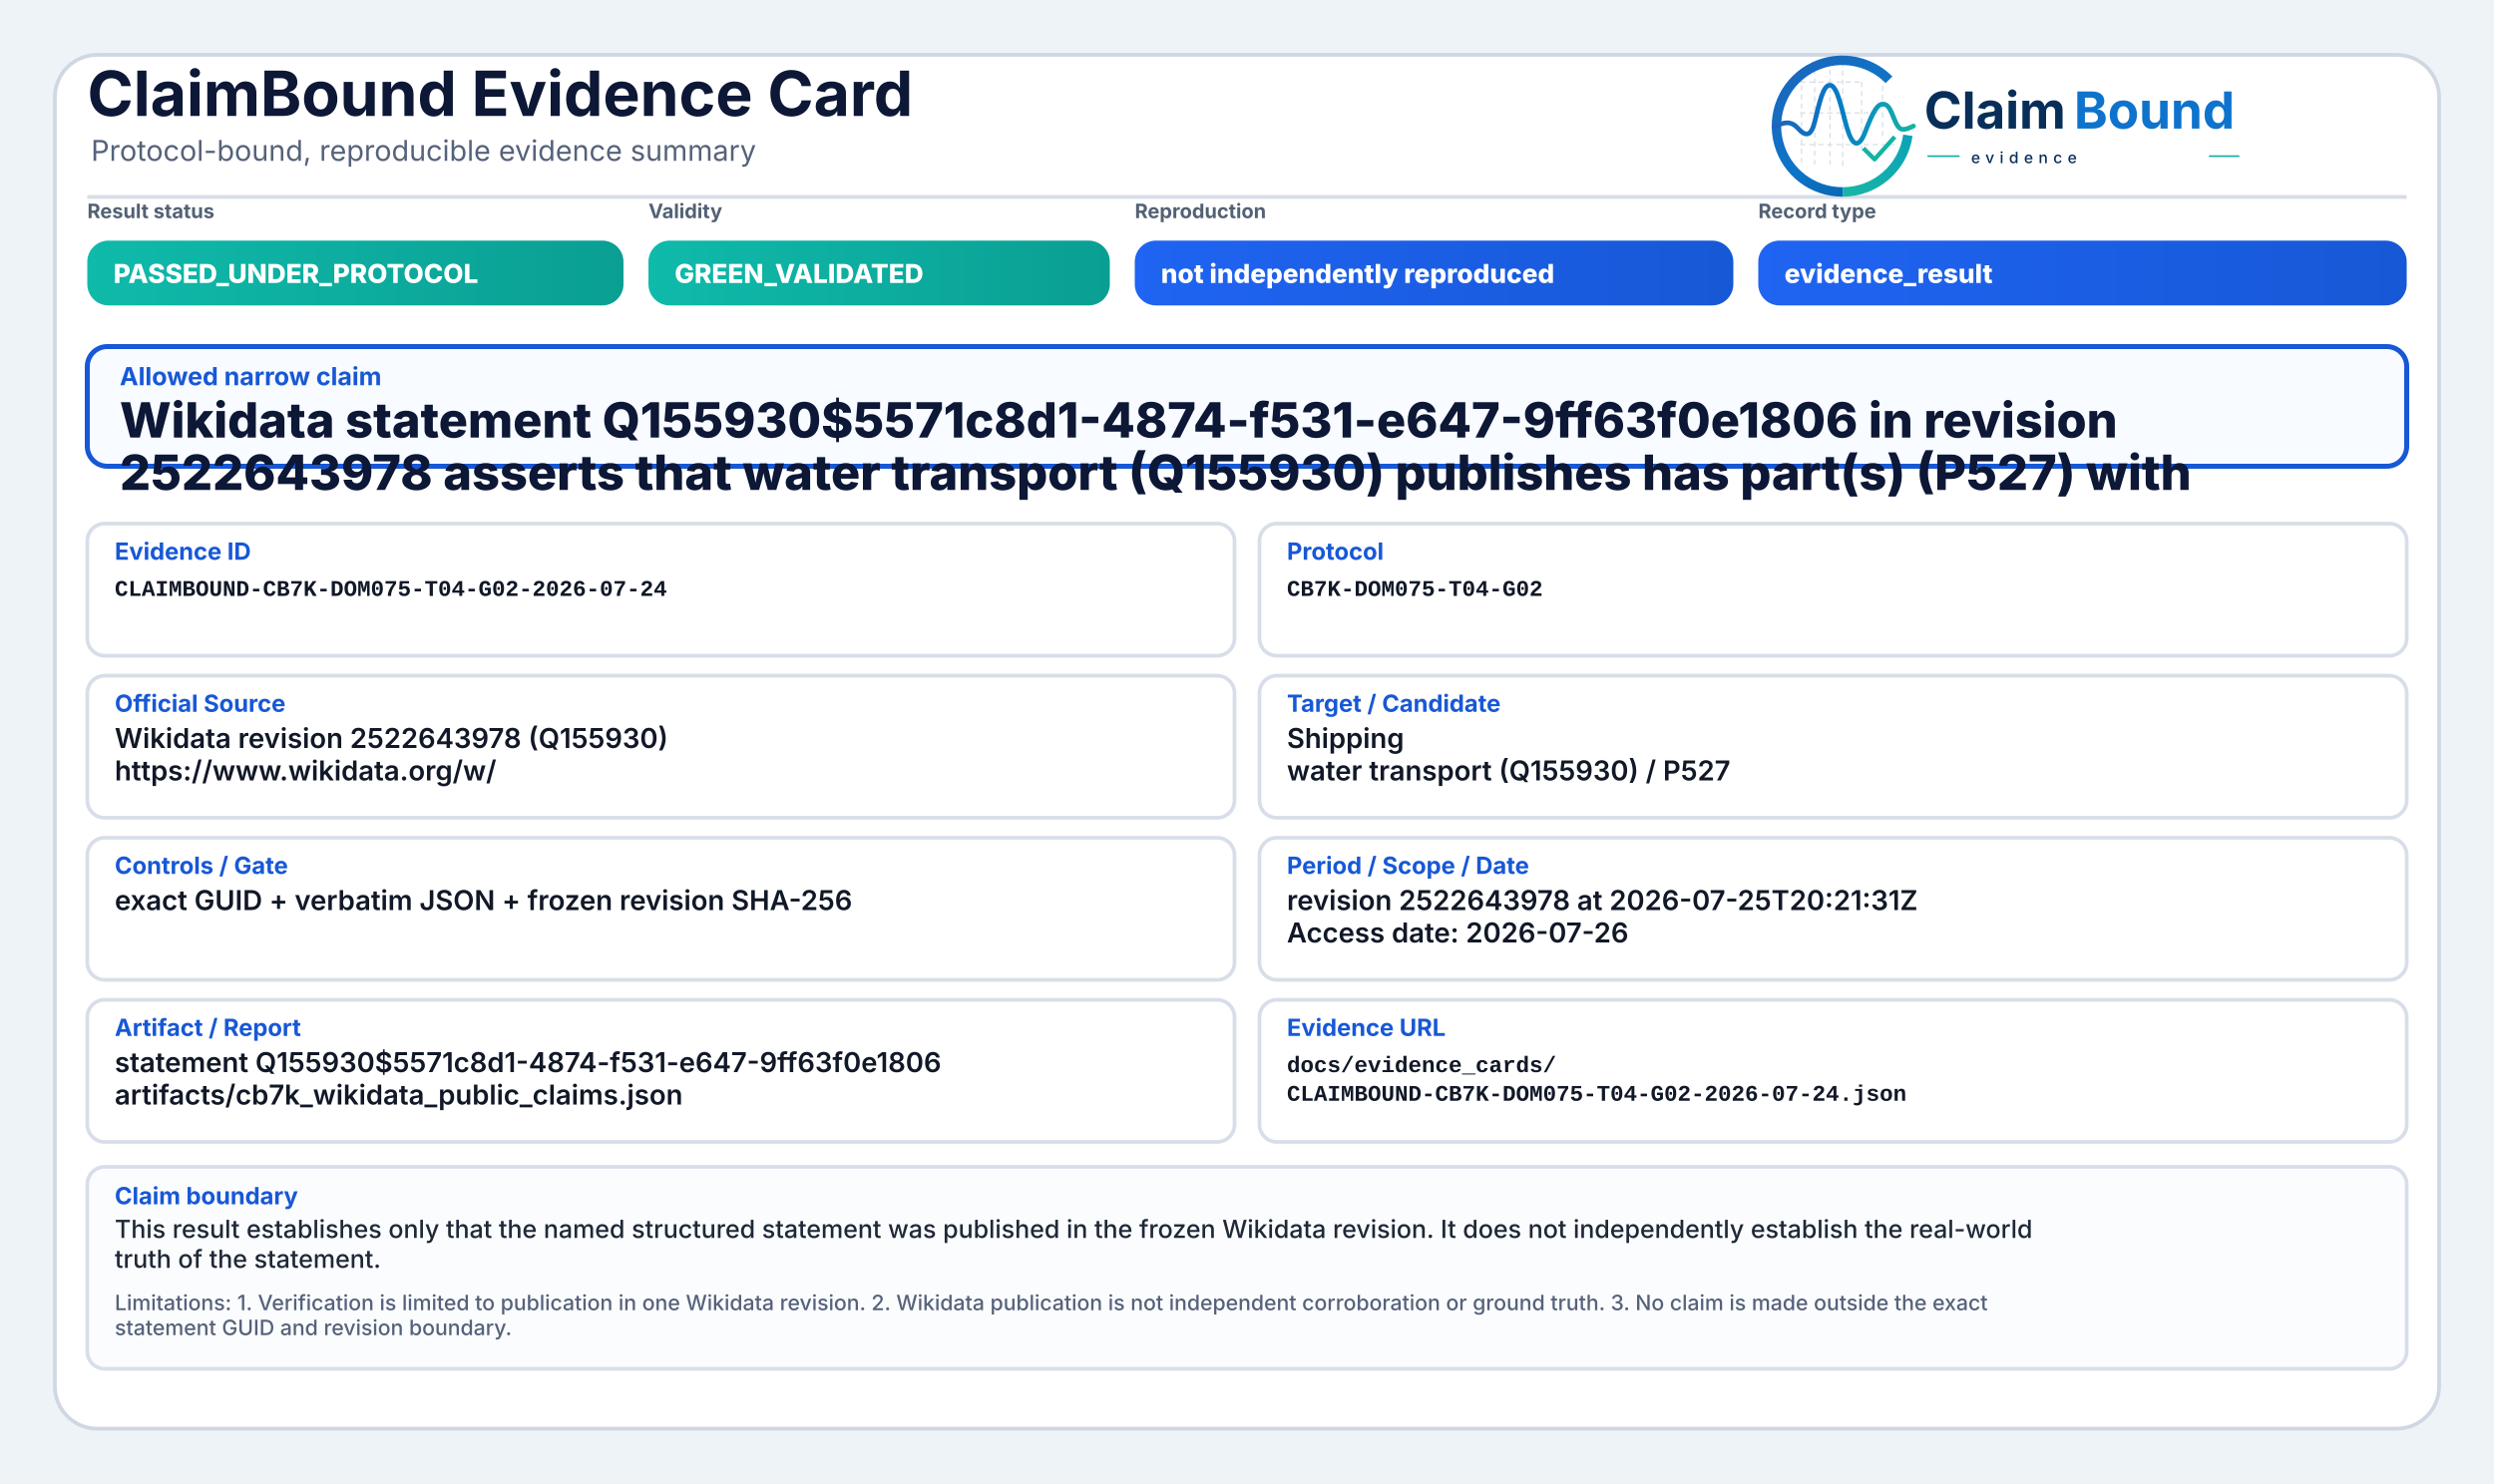
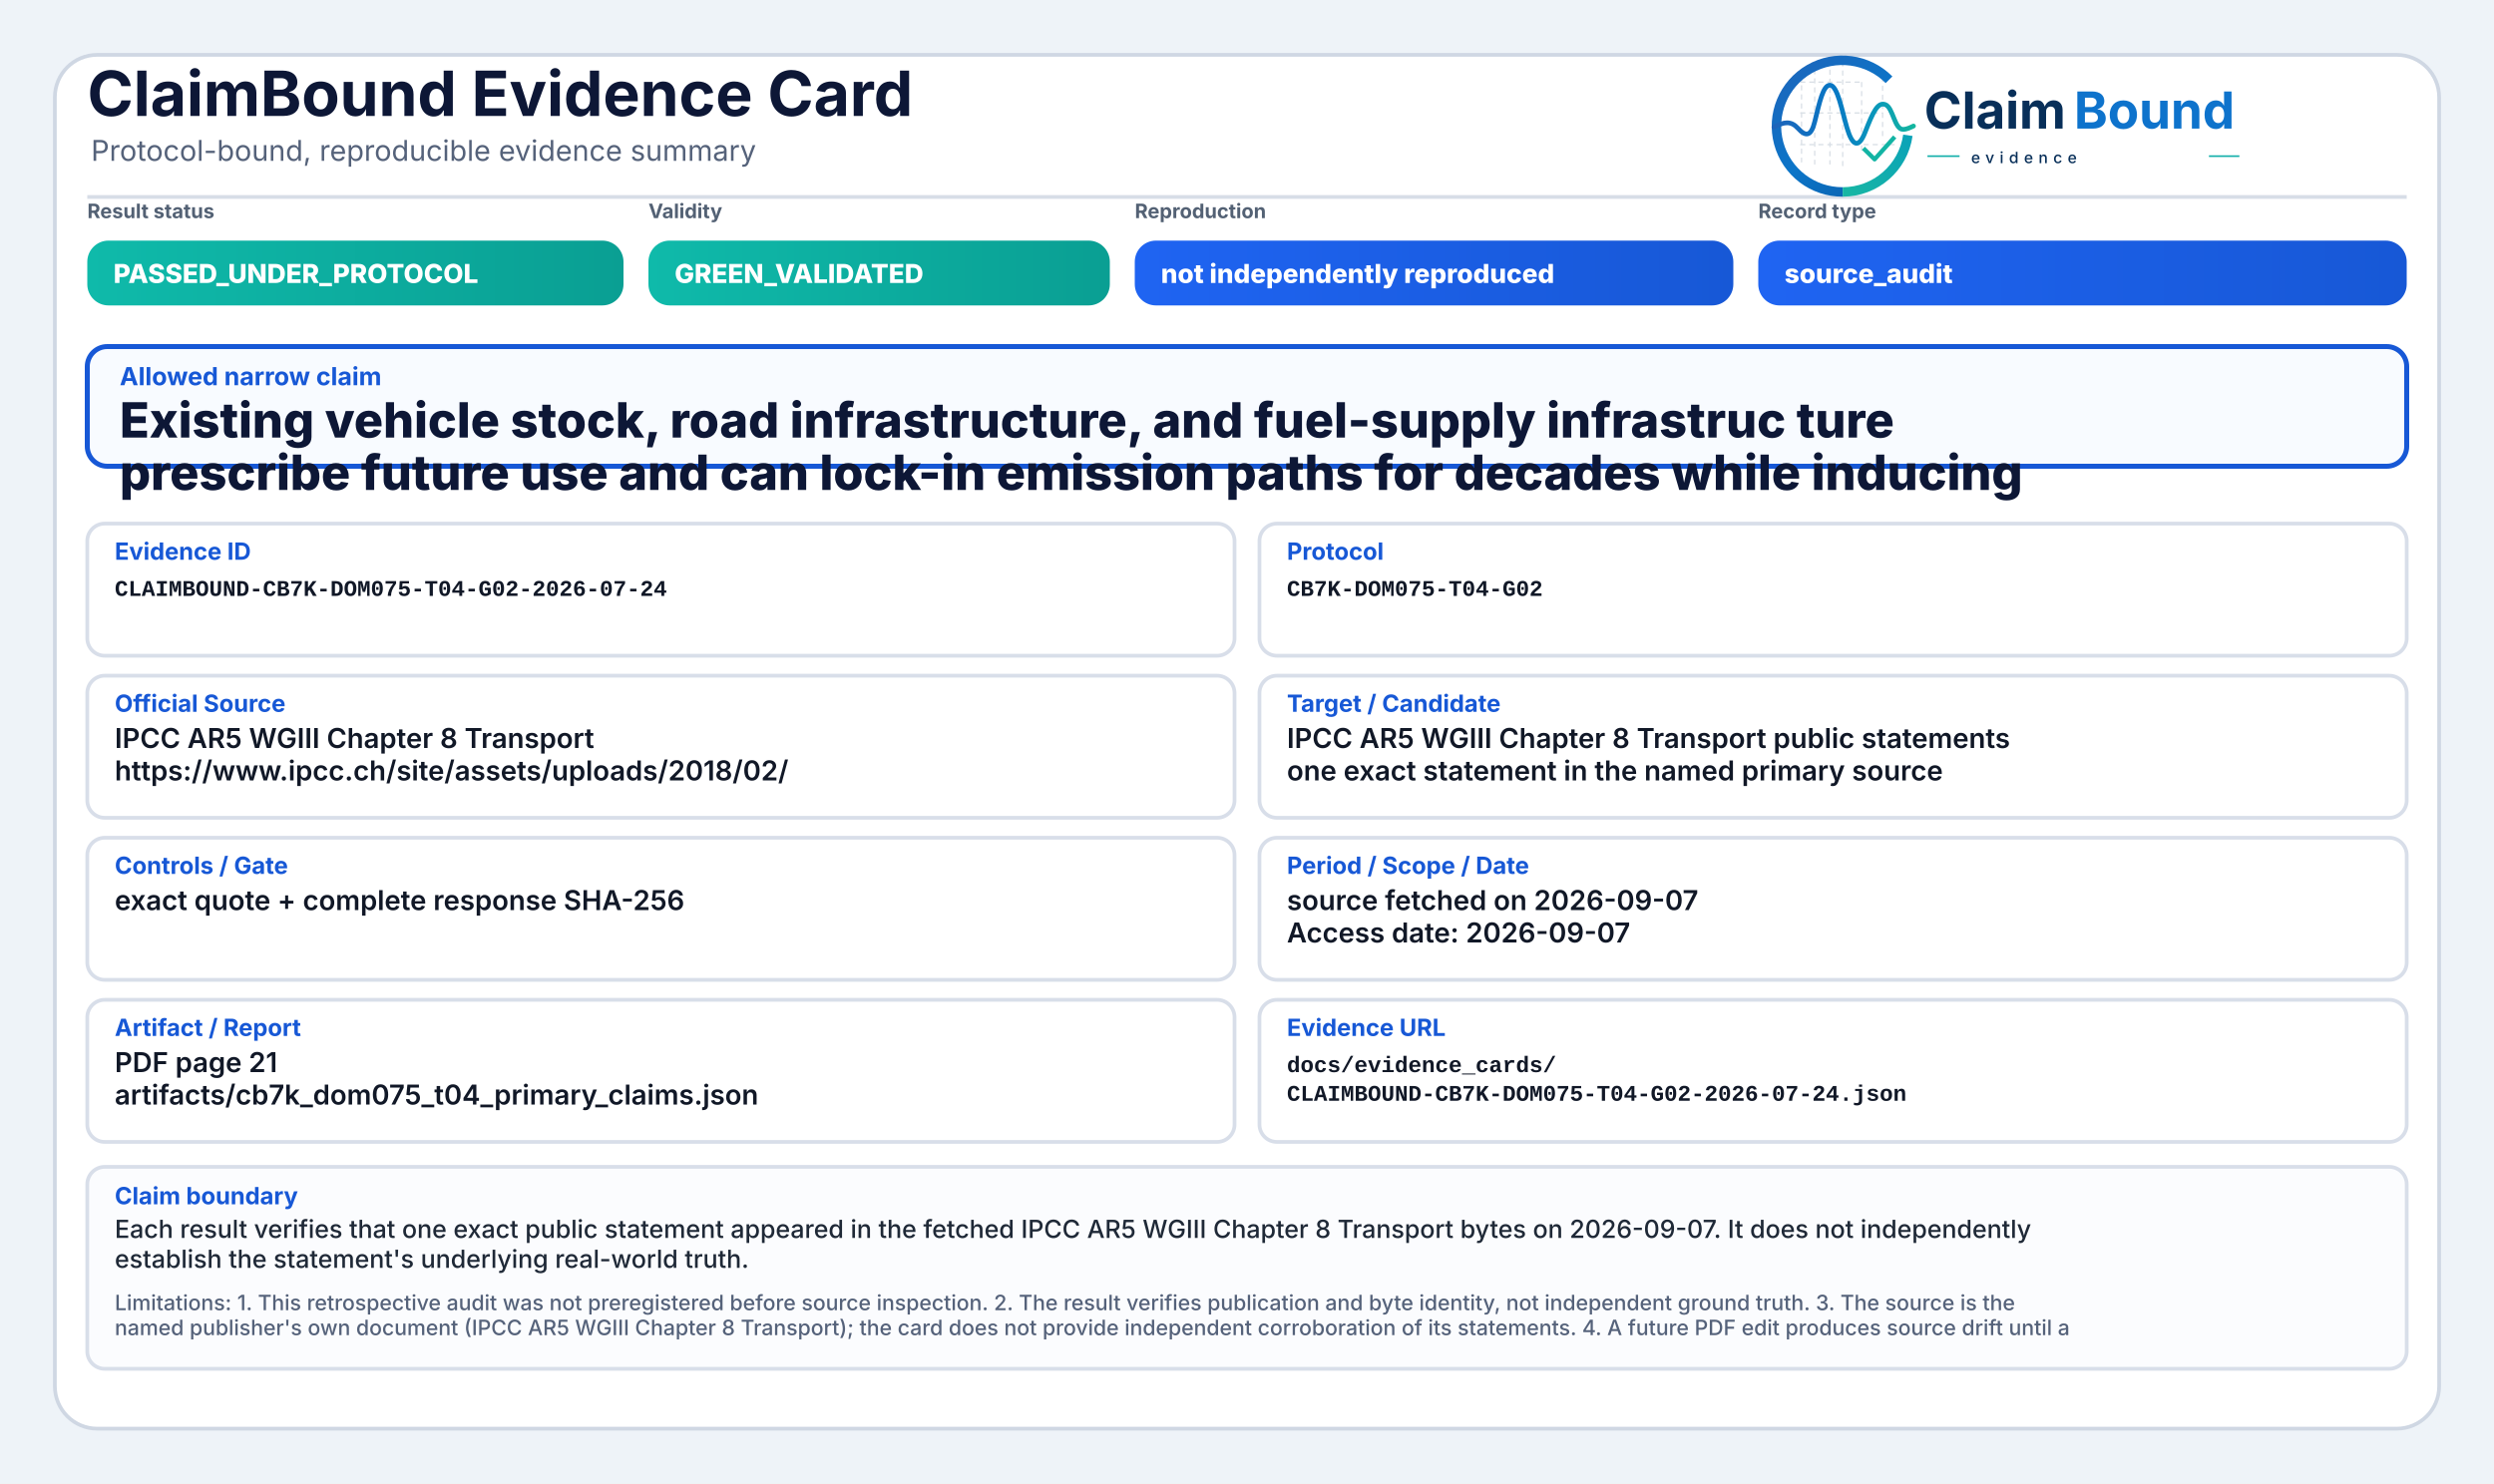
<svg xmlns="http://www.w3.org/2000/svg" width="2000" height="1190" viewBox="0 0 2000 1190" role="img" aria-label="ClaimBound Evidence Card">
  <defs>
    <linearGradient id="greenGrad" x1="0" y1="0" x2="1" y2="0">
      <stop offset="0%" stop-color="#0fbaaa" />
      <stop offset="100%" stop-color="#0a9f93" />
    </linearGradient>
    <linearGradient id="yellowGrad" x1="0" y1="0" x2="1" y2="0">
      <stop offset="0%" stop-color="#fbbf24" />
      <stop offset="100%" stop-color="#d97706" />
    </linearGradient>
    <linearGradient id="amberGrad" x1="0" y1="0" x2="1" y2="0">
      <stop offset="0%" stop-color="#f97316" />
      <stop offset="100%" stop-color="#c2410c" />
    </linearGradient>
    <linearGradient id="redGrad" x1="0" y1="0" x2="1" y2="0">
      <stop offset="0%" stop-color="#ef4444" />
      <stop offset="100%" stop-color="#b91c1c" />
    </linearGradient>
    <linearGradient id="grayGrad" x1="0" y1="0" x2="1" y2="0">
      <stop offset="0%" stop-color="#64748b" />
      <stop offset="100%" stop-color="#475569" />
    </linearGradient>
    <linearGradient id="blueGrad" x1="0" y1="0" x2="1" y2="0">
      <stop offset="0%" stop-color="#1f64f2" />
      <stop offset="100%" stop-color="#1758d6" />
    </linearGradient>
    <linearGradient id="logoRingBlue" x1="73" y1="453" x2="348" y2="793" gradientUnits="userSpaceOnUse">
      <stop offset="0" stop-color="#1E64BA" />
      <stop offset="0.55" stop-color="#0C75C8" />
      <stop offset="1" stop-color="#0A5FAB" />
    </linearGradient>
    <linearGradient id="logoRingTeal" x1="221" y1="792" x2="403" y2="594" gradientUnits="userSpaceOnUse">
      <stop offset="0" stop-color="#18B7A3" />
      <stop offset="1" stop-color="#089EBC" />
    </linearGradient>
    <linearGradient id="logoSignalGradient" x1="61" y1="628" x2="404" y2="628" gradientUnits="userSpaceOnUse">
      <stop offset="0" stop-color="#1E64BA" />
      <stop offset="0.43" stop-color="#0877C4" />
      <stop offset="0.72" stop-color="#0A97BB" />
      <stop offset="1" stop-color="#14B69E" />
    </linearGradient>
  </defs>
  <rect x="0" y="0" width="2000" height="1190" fill="#eef3f8" />
  <rect x="44" y="44" width="1912" height="1102" rx="34" fill="#ffffff" stroke="#cfd7e3" stroke-width="3" />
  <path d="M70 158 H1930" stroke="#d7dde7" stroke-width="3" />
  <text x="70" y="93" font-family="Inter, Segoe UI, Arial, sans-serif" font-size="50" font-weight="750" fill="#0d1736">ClaimBound Evidence Card</text>
  <text x="73" y="129" font-family="Inter, Segoe UI, Arial, sans-serif" font-size="23" font-weight="400" fill="#55627a">Protocol-bound, reproducible evidence summary</text>
  <g aria-label="ClaimBound evidence logo" transform="translate(1415,52) scale(0.33) translate(-40,-478)">
    <g stroke-linecap="butt" stroke-linejoin="round">
      <g stroke="#CBD3DC" stroke-width="3.2" stroke-linecap="round" stroke-dasharray="10 12" opacity="0.72">
        <path d="M130 507V714" />
        <path d="M162 490V719" />
        <path d="M199 491V719" />
        <path d="M230 471V726" />
        <path d="M276 521V690" />
        <path d="M327 508V650" />
        <path d="M128 520H277" />
        <path d="M128 595H327" />
        <path d="M128 672H355" />
      </g>
      <path d="M342.6 514.3A160 160 0 1 0 230 787" fill="none" stroke="url(#logoRingBlue)" stroke-width="23" />
      <path d="M230 787A160 160 0 0 0 388.4 649.3" fill="none" stroke="url(#logoRingTeal)" stroke-width="23" />
      <path d="M63 629.5C87 616.4 104.3 613.6 121.2 632.2C140.7 653.8 153.4 651.6 162.1 616.2C173.8 568.5 182.5 527.5 198.9 527.5C217.5 527.5 228.4 590.6 240.3 630.8C253.4 675.4 268.6 682.8 284.6 641.5C303.5 592.9 315.2 567.6 333.7 574.7C352.6 582 355.7 635.1 376.6 634.9C386.2 634.8 394 630.4 402 626.8" fill="none" stroke="url(#logoSignalGradient)" stroke-width="11.5" stroke-linecap="round" />
      <path d="M284 684.5L307.5 707.7L353 657" fill="none" stroke="#12B4A4" stroke-width="10.5" stroke-linecap="square" />
    </g>
    <text x="428" y="633" font-family="Inter, Segoe UI, Arial, sans-serif" font-size="124" font-weight="750" fill="#082F59" text-rendering="geometricPrecision">Claim</text>
    <text x="792" y="633" font-family="Inter, Segoe UI, Arial, sans-serif" font-size="124" font-weight="750" fill="#0E73CC" text-rendering="geometricPrecision">Bound</text>
    <line x1="436" y1="700" x2="514" y2="700" stroke="#11AFA9" stroke-width="4" />
    <text x="542" y="717" font-family="Inter, Segoe UI, Arial, sans-serif" font-size="38" font-weight="500" letter-spacing="13" fill="#082F59">evidence</text>
    <line x1="1120" y1="700" x2="1194" y2="700" stroke="#11AFA9" stroke-width="4" />
  </g>
  <text x="70" y="175" font-family="Inter, Segoe UI, Arial, sans-serif" font-size="16" font-weight="650" fill="#536174">Result status</text>
  <rect x="70" y="193" width="430" height="52" rx="17" fill="url(#greenGrad)" />
  <text x="91" y="227" font-family="Inter, Segoe UI, Arial, sans-serif" font-size="21" font-weight="800" fill="#ffffff">PASSED_UNDER_PROTOCOL</text>
  <text x="520" y="175" font-family="Inter, Segoe UI, Arial, sans-serif" font-size="16" font-weight="650" fill="#536174">Validity</text>
  <rect x="520" y="193" width="370" height="52" rx="17" fill="url(#greenGrad)" />
  <text x="541" y="227" font-family="Inter, Segoe UI, Arial, sans-serif" font-size="21" font-weight="800" fill="#ffffff">GREEN_VALIDATED</text>
  <text x="910" y="175" font-family="Inter, Segoe UI, Arial, sans-serif" font-size="16" font-weight="650" fill="#536174">Reproduction</text>
  <rect x="910" y="193" width="480" height="52" rx="17" fill="url(#blueGrad)" />
  <text x="931" y="227" font-family="Inter, Segoe UI, Arial, sans-serif" font-size="21" font-weight="800" fill="#ffffff">not independently reproduced</text>
  <text x="1410" y="175" font-family="Inter, Segoe UI, Arial, sans-serif" font-size="16" font-weight="650" fill="#536174">Record type</text>
  <rect x="1410" y="193" width="520" height="52" rx="17" fill="url(#blueGrad)" />
-   <text x="1431" y="227" font-family="Inter, Segoe UI, Arial, sans-serif" font-size="21" font-weight="800" fill="#ffffff">evidence_result</text>
+   <text x="1431" y="227" font-family="Inter, Segoe UI, Arial, sans-serif" font-size="21" font-weight="800" fill="#ffffff">source_audit</text>
  <rect x="70" y="278" width="1860" height="96" rx="16" fill="#f8fbff" stroke="#1758d6" stroke-width="4" />
  <text x="96" y="309" font-family="Inter, Segoe UI, Arial, sans-serif" font-size="20" font-weight="750" fill="#1758d6">Allowed narrow claim</text>
-   <text x="96" y="351" font-family="Inter, Segoe UI, Arial, sans-serif" font-size="39" font-weight="800" fill="#0d1736">Wikidata statement Q155930$5571c8d1-4874-f531-e647-9ff63f0e1806 in revision</text>
-   <text x="96" y="393" font-family="Inter, Segoe UI, Arial, sans-serif" font-size="39" font-weight="800" fill="#0d1736">2522643978 asserts that water transport (Q155930) publishes has part(s) (P527) with</text>
+   <text x="96" y="351" font-family="Inter, Segoe UI, Arial, sans-serif" font-size="39" font-weight="800" fill="#0d1736">Existing vehicle stock, road infrastructure, and fuel-supply infrastruc ture</text>
+   <text x="96" y="393" font-family="Inter, Segoe UI, Arial, sans-serif" font-size="39" font-weight="800" fill="#0d1736">prescribe future use and can lock-in emission paths for decades while inducing</text>
  <rect x="70" y="420" width="920" height="106" rx="14" fill="#ffffff" stroke="#d8dee9" stroke-width="3" />
  <text x="92" y="449" font-family="Inter, Segoe UI, Arial, sans-serif" font-size="19" font-weight="750" fill="#1758d6">Evidence ID</text>
  <text x="92" y="478" font-family="SFMono-Regular, Consolas, Liberation Mono, monospace" font-size="18" font-weight="600" fill="#111827">CLAIMBOUND-CB7K-DOM075-T04-G02-2026-07-24</text>
  <rect x="1010" y="420" width="920" height="106" rx="14" fill="#ffffff" stroke="#d8dee9" stroke-width="3" />
  <text x="1032" y="449" font-family="Inter, Segoe UI, Arial, sans-serif" font-size="19" font-weight="750" fill="#1758d6">Protocol</text>
  <text x="1032" y="478" font-family="SFMono-Regular, Consolas, Liberation Mono, monospace" font-size="18" font-weight="600" fill="#111827">CB7K-DOM075-T04-G02</text>
  <rect x="70" y="542" width="920" height="114" rx="14" fill="#ffffff" stroke="#d8dee9" stroke-width="3" />
  <text x="92" y="571" font-family="Inter, Segoe UI, Arial, sans-serif" font-size="19" font-weight="750" fill="#1758d6">Official Source</text>
-   <text x="92" y="600" font-family="Inter, Segoe UI, Arial, sans-serif" font-size="22" font-weight="600" fill="#111827">Wikidata revision 2522643978 (Q155930)</text>
-   <text x="92" y="626" font-family="Inter, Segoe UI, Arial, sans-serif" font-size="22" font-weight="600" fill="#111827">https://www.wikidata.org/w/</text>
+   <text x="92" y="600" font-family="Inter, Segoe UI, Arial, sans-serif" font-size="22" font-weight="600" fill="#111827">IPCC AR5 WGIII Chapter 8 Transport</text>
+   <text x="92" y="626" font-family="Inter, Segoe UI, Arial, sans-serif" font-size="22" font-weight="600" fill="#111827">https://www.ipcc.ch/site/assets/uploads/2018/02/</text>
  <rect x="1010" y="542" width="920" height="114" rx="14" fill="#ffffff" stroke="#d8dee9" stroke-width="3" />
  <text x="1032" y="571" font-family="Inter, Segoe UI, Arial, sans-serif" font-size="19" font-weight="750" fill="#1758d6">Target / Candidate</text>
-   <text x="1032" y="600" font-family="Inter, Segoe UI, Arial, sans-serif" font-size="22" font-weight="600" fill="#111827">Shipping</text>
-   <text x="1032" y="626" font-family="Inter, Segoe UI, Arial, sans-serif" font-size="22" font-weight="600" fill="#111827">water transport (Q155930) / P527</text>
+   <text x="1032" y="600" font-family="Inter, Segoe UI, Arial, sans-serif" font-size="22" font-weight="600" fill="#111827">IPCC AR5 WGIII Chapter 8 Transport public statements</text>
+   <text x="1032" y="626" font-family="Inter, Segoe UI, Arial, sans-serif" font-size="22" font-weight="600" fill="#111827">one exact statement in the named primary source</text>
  <rect x="70" y="672" width="920" height="114" rx="14" fill="#ffffff" stroke="#d8dee9" stroke-width="3" />
  <text x="92" y="701" font-family="Inter, Segoe UI, Arial, sans-serif" font-size="19" font-weight="750" fill="#1758d6">Controls / Gate</text>
-   <text x="92" y="730" font-family="Inter, Segoe UI, Arial, sans-serif" font-size="22" font-weight="600" fill="#111827">exact GUID + verbatim JSON + frozen revision SHA-256</text>
+   <text x="92" y="730" font-family="Inter, Segoe UI, Arial, sans-serif" font-size="22" font-weight="600" fill="#111827">exact quote + complete response SHA-256</text>
  <rect x="1010" y="672" width="920" height="114" rx="14" fill="#ffffff" stroke="#d8dee9" stroke-width="3" />
  <text x="1032" y="701" font-family="Inter, Segoe UI, Arial, sans-serif" font-size="19" font-weight="750" fill="#1758d6">Period / Scope / Date</text>
-   <text x="1032" y="730" font-family="Inter, Segoe UI, Arial, sans-serif" font-size="22" font-weight="600" fill="#111827">revision 2522643978 at 2026-07-25T20:21:31Z</text>
-   <text x="1032" y="756" font-family="Inter, Segoe UI, Arial, sans-serif" font-size="22" font-weight="600" fill="#111827">Access date: 2026-07-26</text>
+   <text x="1032" y="730" font-family="Inter, Segoe UI, Arial, sans-serif" font-size="22" font-weight="600" fill="#111827">source fetched on 2026-09-07</text>
+   <text x="1032" y="756" font-family="Inter, Segoe UI, Arial, sans-serif" font-size="22" font-weight="600" fill="#111827">Access date: 2026-09-07</text>
  <rect x="70" y="802" width="920" height="114" rx="14" fill="#ffffff" stroke="#d8dee9" stroke-width="3" />
  <text x="92" y="831" font-family="Inter, Segoe UI, Arial, sans-serif" font-size="19" font-weight="750" fill="#1758d6">Artifact / Report</text>
-   <text x="92" y="860" font-family="Inter, Segoe UI, Arial, sans-serif" font-size="22" font-weight="600" fill="#111827">statement Q155930$5571c8d1-4874-f531-e647-9ff63f0e1806</text>
-   <text x="92" y="886" font-family="Inter, Segoe UI, Arial, sans-serif" font-size="22" font-weight="600" fill="#111827">artifacts/cb7k_wikidata_public_claims.json</text>
+   <text x="92" y="860" font-family="Inter, Segoe UI, Arial, sans-serif" font-size="22" font-weight="600" fill="#111827">PDF page 21</text>
+   <text x="92" y="886" font-family="Inter, Segoe UI, Arial, sans-serif" font-size="22" font-weight="600" fill="#111827">artifacts/cb7k_dom075_t04_primary_claims.json</text>
  <rect x="1010" y="802" width="920" height="114" rx="14" fill="#ffffff" stroke="#d8dee9" stroke-width="3" />
  <text x="1032" y="831" font-family="Inter, Segoe UI, Arial, sans-serif" font-size="19" font-weight="750" fill="#1758d6">Evidence URL</text>
  <text x="1032" y="860" font-family="SFMono-Regular, Consolas, Liberation Mono, monospace" font-size="18" font-weight="600" fill="#111827">docs/evidence_cards/</text>
  <text x="1032" y="883" font-family="SFMono-Regular, Consolas, Liberation Mono, monospace" font-size="18" font-weight="600" fill="#111827">CLAIMBOUND-CB7K-DOM075-T04-G02-2026-07-24.json</text>
  <rect x="70" y="936" width="1860" height="162" rx="14" fill="#fbfcfe" stroke="#d8dee9" stroke-width="3" />
  <text x="92" y="966" font-family="Inter, Segoe UI, Arial, sans-serif" font-size="19" font-weight="750" fill="#1758d6">Claim boundary</text>
-   <text x="92" y="993" font-family="Inter, Segoe UI, Arial, sans-serif" font-size="20" font-weight="500" fill="#1f2937">This result establishes only that the named structured statement was published in the frozen Wikidata revision. It does not independently establish the real-world</text>
-   <text x="92" y="1017" font-family="Inter, Segoe UI, Arial, sans-serif" font-size="20" font-weight="500" fill="#1f2937">truth of the statement.</text>
-   <text x="92" y="1051" font-family="Inter, Segoe UI, Arial, sans-serif" font-size="17" font-weight="500" fill="#55627a">Limitations: 1. Verification is limited to publication in one Wikidata revision. 2. Wikidata publication is not independent corroboration or ground truth. 3. No claim is made outside the exact</text>
-   <text x="92" y="1071" font-family="Inter, Segoe UI, Arial, sans-serif" font-size="17" font-weight="500" fill="#55627a">statement GUID and revision boundary.</text>
+   <text x="92" y="993" font-family="Inter, Segoe UI, Arial, sans-serif" font-size="20" font-weight="500" fill="#1f2937">Each result verifies that one exact public statement appeared in the fetched IPCC AR5 WGIII Chapter 8 Transport bytes on 2026-09-07. It does not independently</text>
+   <text x="92" y="1017" font-family="Inter, Segoe UI, Arial, sans-serif" font-size="20" font-weight="500" fill="#1f2937">establish the statement's underlying real-world truth.</text>
+   <text x="92" y="1051" font-family="Inter, Segoe UI, Arial, sans-serif" font-size="17" font-weight="500" fill="#55627a">Limitations: 1. This retrospective audit was not preregistered before source inspection. 2. The result verifies publication and byte identity, not independent ground truth. 3. The source is the</text>
+   <text x="92" y="1071" font-family="Inter, Segoe UI, Arial, sans-serif" font-size="17" font-weight="500" fill="#55627a">named publisher's own document (IPCC AR5 WGIII Chapter 8 Transport); the card does not provide independent corroboration of its statements. 4. A future PDF edit produces source drift until a</text>
</svg>
